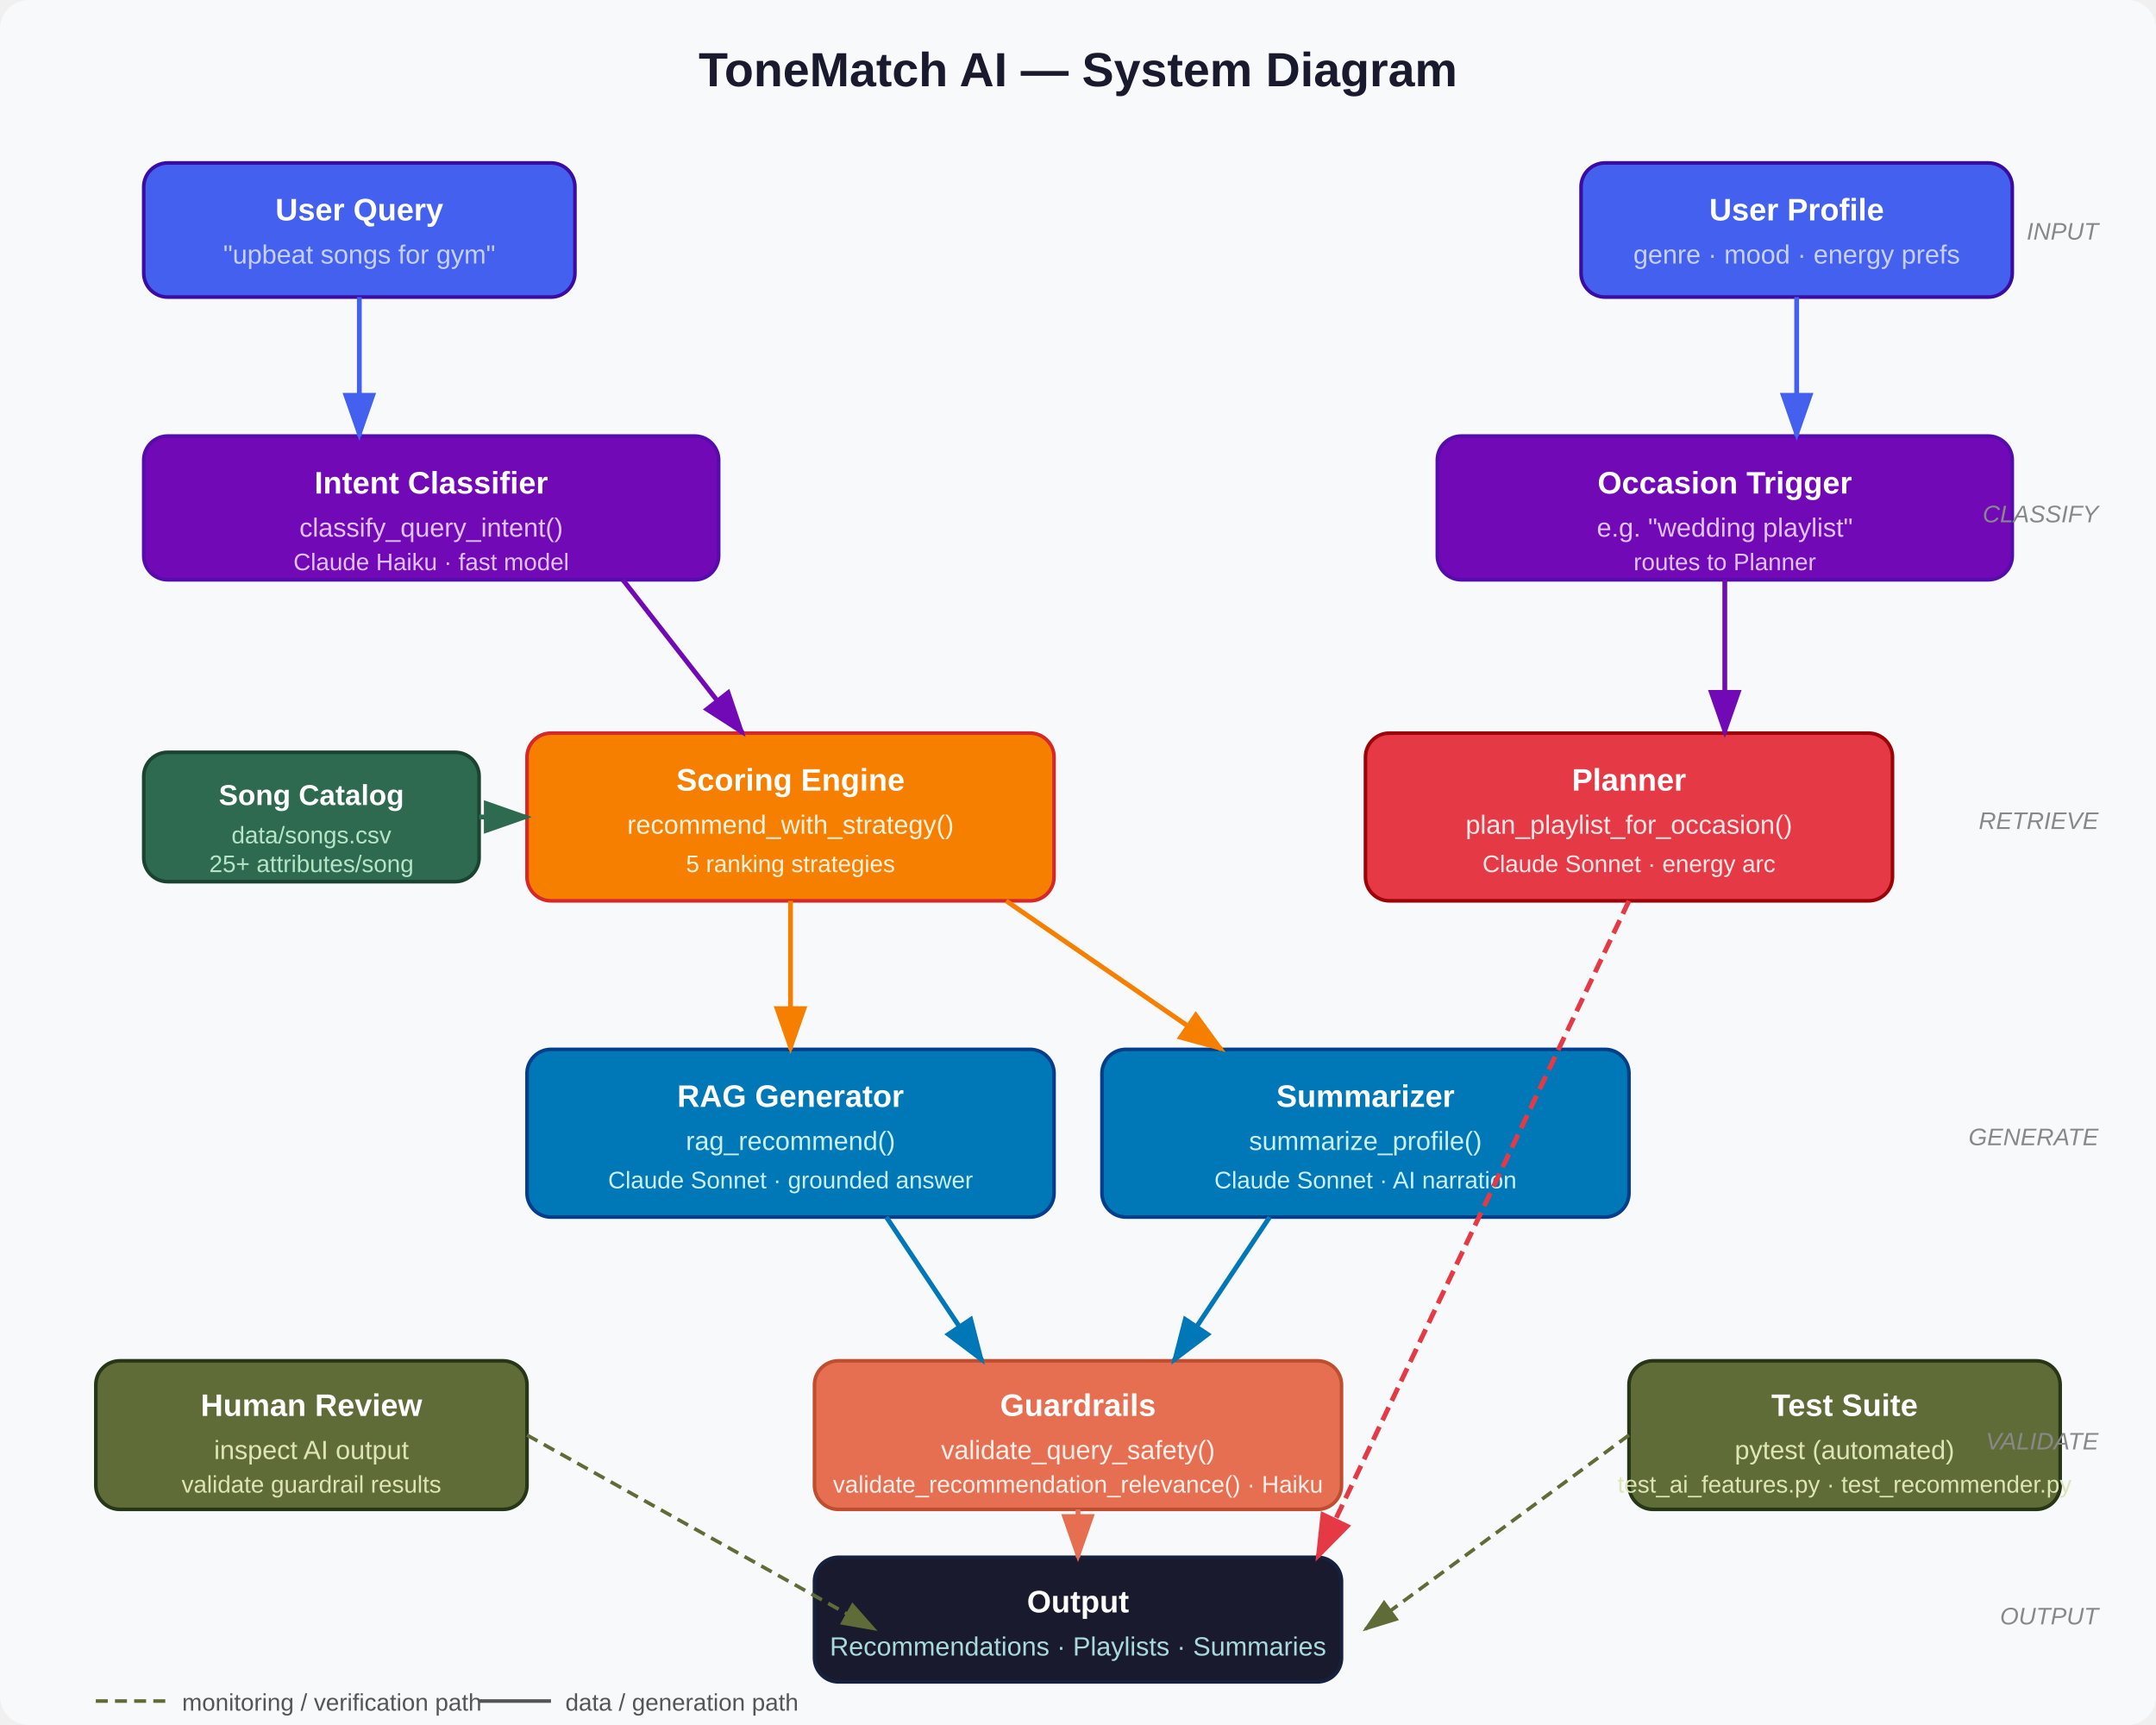
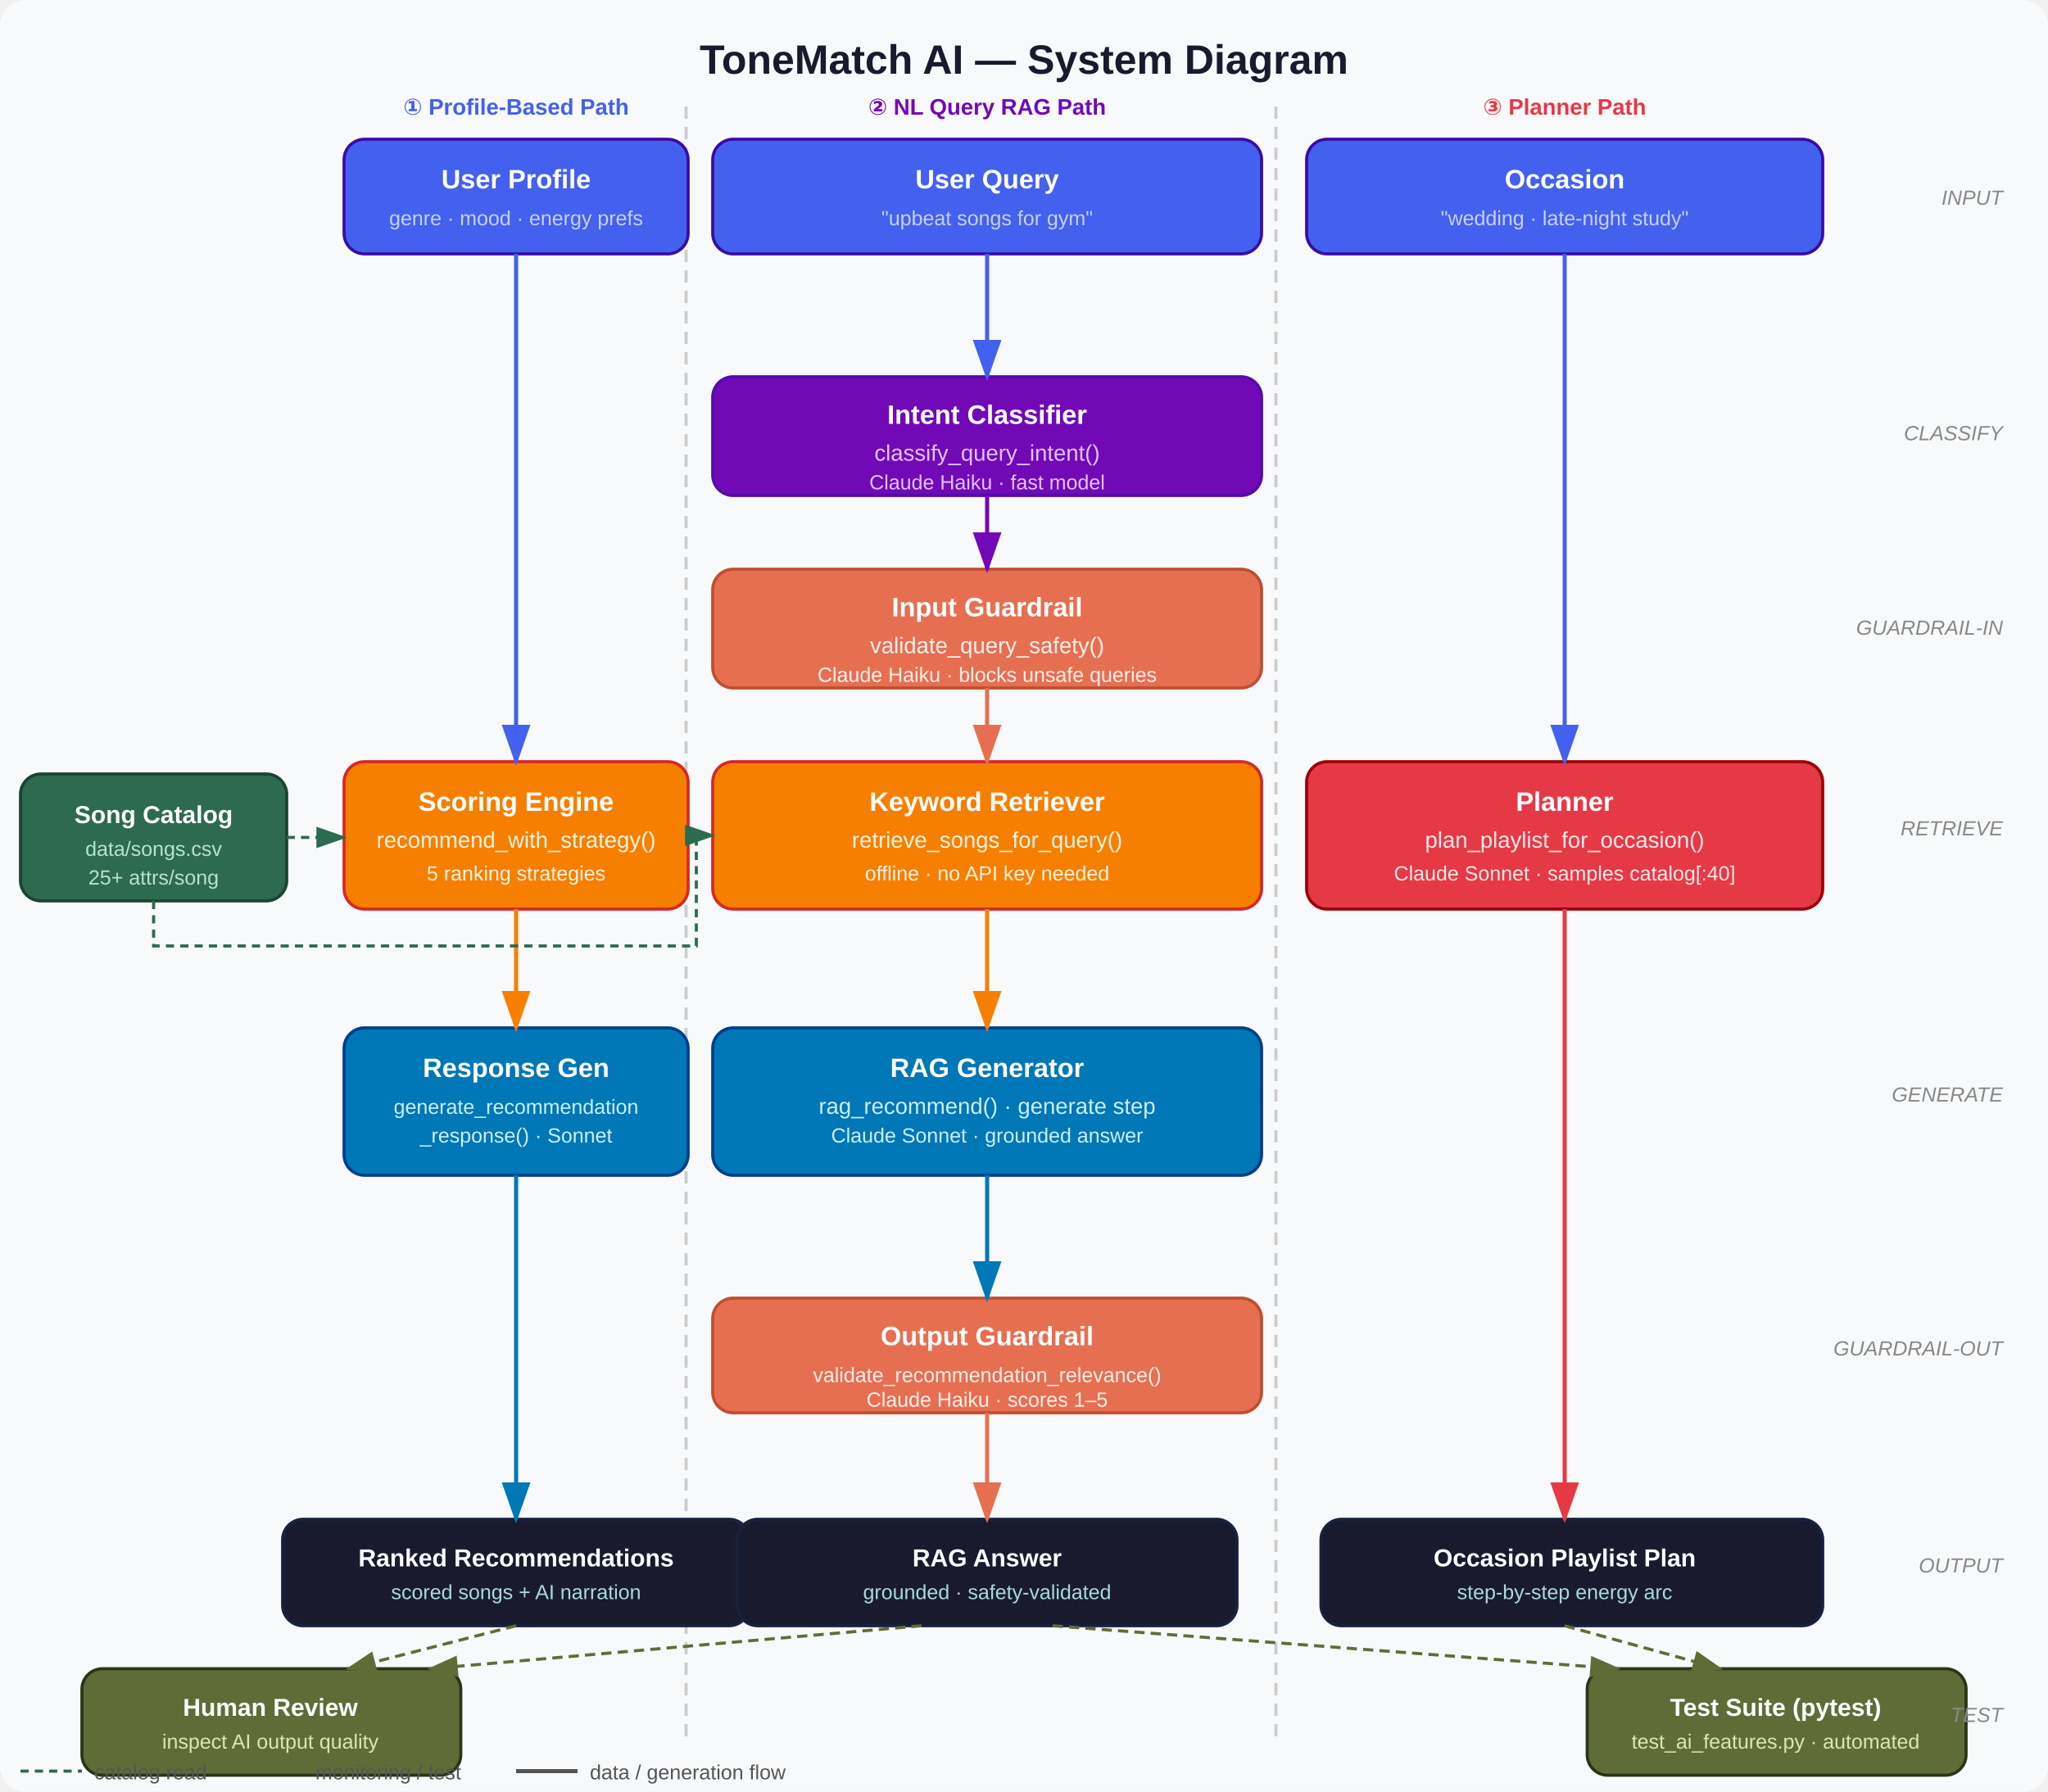
- <svg xmlns="http://www.w3.org/2000/svg" viewBox="0 0 900 720" width="900" height="720" font-family="'Segoe UI', Arial, sans-serif">
-   <rect width="900" height="720" fill="#f8f9fa" rx="12" />
-   <text x="450" y="36" text-anchor="middle" font-size="20" font-weight="bold" fill="#1a1a2e">ToneMatch AI — System Diagram</text>
-   <rect x="60" y="68" width="180" height="56" rx="10" fill="#4361ee" stroke="#3a0ca3" stroke-width="1.5" />
-   <text x="150" y="92" text-anchor="middle" font-size="13" font-weight="bold" fill="white">User Query</text>
-   <text x="150" y="110" text-anchor="middle" font-size="11" fill="#c8d0ff">"upbeat songs for gym"</text>
-   <rect x="660" y="68" width="180" height="56" rx="10" fill="#4361ee" stroke="#3a0ca3" stroke-width="1.5" />
-   <text x="750" y="92" text-anchor="middle" font-size="13" font-weight="bold" fill="white">User Profile</text>
-   <text x="750" y="110" text-anchor="middle" font-size="11" fill="#c8d0ff">genre · mood · energy prefs</text>
-   <rect x="60" y="182" width="240" height="60" rx="10" fill="#7209b7" stroke="#560bad" stroke-width="1.5" />
-   <text x="180" y="206" text-anchor="middle" font-size="13" font-weight="bold" fill="white">Intent Classifier</text>
-   <text x="180" y="224" text-anchor="middle" font-size="11" fill="#e0c3fc">classify_query_intent()</text>
-   <text x="180" y="238" text-anchor="middle" font-size="10" fill="#e0c3fc">Claude Haiku · fast model</text>
-   <rect x="600" y="182" width="240" height="60" rx="10" fill="#7209b7" stroke="#560bad" stroke-width="1.5" />
-   <text x="720" y="206" text-anchor="middle" font-size="13" font-weight="bold" fill="white">Occasion Trigger</text>
-   <text x="720" y="224" text-anchor="middle" font-size="11" fill="#e0c3fc">e.g. "wedding playlist"</text>
-   <text x="720" y="238" text-anchor="middle" font-size="10" fill="#e0c3fc">routes to Planner</text>
-   <rect x="220" y="306" width="220" height="70" rx="10" fill="#f77f00" stroke="#d62828" stroke-width="1.5" />
-   <text x="330" y="330" text-anchor="middle" font-size="13" font-weight="bold" fill="white">Scoring Engine</text>
-   <text x="330" y="348" text-anchor="middle" font-size="11" fill="#fff3e0">recommend_with_strategy()</text>
-   <text x="330" y="364" text-anchor="middle" font-size="10" fill="#fff3e0">5 ranking strategies</text>
-   <rect x="60" y="314" width="140" height="54" rx="10" fill="#2d6a4f" stroke="#1b4332" stroke-width="1.5" />
-   <text x="130" y="336" text-anchor="middle" font-size="12" font-weight="bold" fill="white">Song Catalog</text>
-   <text x="130" y="352" text-anchor="middle" font-size="10" fill="#b7e4c7">data/songs.csv</text>
-   <text x="130" y="364" text-anchor="middle" font-size="10" fill="#b7e4c7">25+ attributes/song</text>
-   <rect x="570" y="306" width="220" height="70" rx="10" fill="#e63946" stroke="#9d0208" stroke-width="1.5" />
-   <text x="680" y="330" text-anchor="middle" font-size="13" font-weight="bold" fill="white">Planner</text>
-   <text x="680" y="348" text-anchor="middle" font-size="11" fill="#ffe8e8">plan_playlist_for_occasion()</text>
-   <text x="680" y="364" text-anchor="middle" font-size="10" fill="#ffe8e8">Claude Sonnet · energy arc</text>
-   <rect x="220" y="438" width="220" height="70" rx="10" fill="#0077b6" stroke="#023e8a" stroke-width="1.5" />
-   <text x="330" y="462" text-anchor="middle" font-size="13" font-weight="bold" fill="white">RAG Generator</text>
-   <text x="330" y="480" text-anchor="middle" font-size="11" fill="#caf0f8">rag_recommend()</text>
-   <text x="330" y="496" text-anchor="middle" font-size="10" fill="#caf0f8">Claude Sonnet · grounded answer</text>
-   <rect x="460" y="438" width="220" height="70" rx="10" fill="#0077b6" stroke="#023e8a" stroke-width="1.5" />
-   <text x="570" y="462" text-anchor="middle" font-size="13" font-weight="bold" fill="white">Summarizer</text>
-   <text x="570" y="480" text-anchor="middle" font-size="11" fill="#caf0f8">summarize_profile()</text>
-   <text x="570" y="496" text-anchor="middle" font-size="10" fill="#caf0f8">Claude Sonnet · AI narration</text>
-   <rect x="340" y="568" width="220" height="62" rx="10" fill="#e76f51" stroke="#bf4e30" stroke-width="1.5" />
-   <text x="450" y="591" text-anchor="middle" font-size="13" font-weight="bold" fill="white">Guardrails</text>
-   <text x="450" y="609" text-anchor="middle" font-size="11" fill="#fff0eb">validate_query_safety()</text>
-   <text x="450" y="623" text-anchor="middle" font-size="10" fill="#fff0eb">validate_recommendation_relevance() · Haiku</text>
-   <rect x="340" y="650" width="220" height="52" rx="10" fill="#1a1a2e" stroke="#16213e" stroke-width="1.5" />
-   <text x="450" y="673" text-anchor="middle" font-size="13" font-weight="bold" fill="white">Output</text>
-   <text x="450" y="691" text-anchor="middle" font-size="11" fill="#a8dadc">Recommendations · Playlists · Summaries</text>
-   <rect x="680" y="568" width="180" height="62" rx="10" fill="#606c38" stroke="#283618" stroke-width="1.5" />
-   <text x="770" y="591" text-anchor="middle" font-size="13" font-weight="bold" fill="white">Test Suite</text>
-   <text x="770" y="609" text-anchor="middle" font-size="11" fill="#dde5b6">pytest (automated)</text>
-   <text x="770" y="623" text-anchor="middle" font-size="10" fill="#dde5b6">test_ai_features.py · test_recommender.py</text>
-   <rect x="40" y="568" width="180" height="62" rx="10" fill="#606c38" stroke="#283618" stroke-width="1.5" />
-   <text x="130" y="591" text-anchor="middle" font-size="13" font-weight="bold" fill="white">Human Review</text>
-   <text x="130" y="609" text-anchor="middle" font-size="11" fill="#dde5b6">inspect AI output</text>
-   <text x="130" y="623" text-anchor="middle" font-size="10" fill="#dde5b6">validate guardrail results</text>
-   <line x1="150" y1="124" x2="150" y2="182" stroke="#4361ee" stroke-width="2" marker-end="url(#arrow-blue)" />
-   <line x1="750" y1="124" x2="750" y2="182" stroke="#4361ee" stroke-width="2" marker-end="url(#arrow-blue)" />
-   <line x1="260" y1="242" x2="310" y2="306" stroke="#7209b7" stroke-width="2" marker-end="url(#arrow-purple)" />
-   <line x1="200" y1="341" x2="220" y2="341" stroke="#2d6a4f" stroke-width="2" marker-end="url(#arrow-green)" />
-   <line x1="720" y1="242" x2="720" y2="306" stroke="#7209b7" stroke-width="2" marker-end="url(#arrow-purple)" />
-   <line x1="330" y1="376" x2="330" y2="438" stroke="#f77f00" stroke-width="2" marker-end="url(#arrow-orange)" />
-   <line x1="420" y1="376" x2="510" y2="438" stroke="#f77f00" stroke-width="2" marker-end="url(#arrow-orange)" />
-   <line x1="680" y1="376" x2="550" y2="650" stroke="#e63946" stroke-width="2" stroke-dasharray="6,3" marker-end="url(#arrow-red)" />
-   <line x1="370" y1="508" x2="410" y2="568" stroke="#0077b6" stroke-width="2" marker-end="url(#arrow-teal)" />
-   <line x1="530" y1="508" x2="490" y2="568" stroke="#0077b6" stroke-width="2" marker-end="url(#arrow-teal)" />
-   <line x1="450" y1="630" x2="450" y2="650" stroke="#e76f51" stroke-width="2" marker-end="url(#arrow-coral)" />
-   <line x1="680" y1="599" x2="570" y2="680" stroke="#606c38" stroke-width="1.5" stroke-dasharray="5,3" marker-end="url(#arrow-olive)" />
-   <line x1="220" y1="599" x2="365" y2="680" stroke="#606c38" stroke-width="1.5" stroke-dasharray="5,3" marker-end="url(#arrow-olive)" />
+ <svg xmlns="http://www.w3.org/2000/svg" viewBox="0 0 1000 875" width="1000" height="875" font-family="'Segoe UI', Arial, sans-serif">
+   <rect width="1000" height="875" fill="#f8f9fa" rx="12" />
+   <text x="500" y="36" text-anchor="middle" font-size="20" font-weight="bold" fill="#1a1a2e">ToneMatch AI — System Diagram</text>
+   <line x1="335" y1="52" x2="335" y2="848" stroke="#ccc" stroke-width="1.5" stroke-dasharray="6,4" />
+   <line x1="623" y1="52" x2="623" y2="848" stroke="#ccc" stroke-width="1.5" stroke-dasharray="6,4" />
+   <text x="252" y="56" text-anchor="middle" font-size="11" font-weight="bold" fill="#4361ee">① Profile-Based Path</text>
+   <text x="482" y="56" text-anchor="middle" font-size="11" font-weight="bold" fill="#7209b7">② NL Query RAG Path</text>
+   <text x="764" y="56" text-anchor="middle" font-size="11" font-weight="bold" fill="#e63946">③ Planner Path</text>
  <defs>
-     <marker id="arrow-blue" markerWidth="10" markerHeight="7" refX="9" refY="3.5" orient="auto">
+     <marker id="a-blue" markerWidth="10" markerHeight="7" refX="9" refY="3.5" orient="auto">
      <polygon points="0 0, 10 3.5, 0 7" fill="#4361ee" />
    </marker>
-     <marker id="arrow-purple" markerWidth="10" markerHeight="7" refX="9" refY="3.5" orient="auto">
+     <marker id="a-purple" markerWidth="10" markerHeight="7" refX="9" refY="3.5" orient="auto">
      <polygon points="0 0, 10 3.5, 0 7" fill="#7209b7" />
    </marker>
-     <marker id="arrow-green" markerWidth="10" markerHeight="7" refX="9" refY="3.5" orient="auto">
+     <marker id="a-coral" markerWidth="10" markerHeight="7" refX="9" refY="3.5" orient="auto">
+       <polygon points="0 0, 10 3.5, 0 7" fill="#e76f51" />
+     </marker>
+     <marker id="a-orange" markerWidth="10" markerHeight="7" refX="9" refY="3.5" orient="auto">
+       <polygon points="0 0, 10 3.5, 0 7" fill="#f77f00" />
+     </marker>
+     <marker id="a-green" markerWidth="10" markerHeight="7" refX="9" refY="3.5" orient="auto">
      <polygon points="0 0, 10 3.5, 0 7" fill="#2d6a4f" />
    </marker>
-     <marker id="arrow-orange" markerWidth="10" markerHeight="7" refX="9" refY="3.5" orient="auto">
-       <polygon points="0 0, 10 3.5, 0 7" fill="#f77f00" />
+     <marker id="a-teal" markerWidth="10" markerHeight="7" refX="9" refY="3.5" orient="auto">
+       <polygon points="0 0, 10 3.5, 0 7" fill="#0077b6" />
    </marker>
-     <marker id="arrow-red" markerWidth="10" markerHeight="7" refX="9" refY="3.5" orient="auto">
+     <marker id="a-red" markerWidth="10" markerHeight="7" refX="9" refY="3.5" orient="auto">
      <polygon points="0 0, 10 3.5, 0 7" fill="#e63946" />
    </marker>
-     <marker id="arrow-teal" markerWidth="10" markerHeight="7" refX="9" refY="3.5" orient="auto">
-       <polygon points="0 0, 10 3.5, 0 7" fill="#0077b6" />
-     </marker>
-     <marker id="arrow-coral" markerWidth="10" markerHeight="7" refX="9" refY="3.5" orient="auto">
-       <polygon points="0 0, 10 3.5, 0 7" fill="#e76f51" />
-     </marker>
-     <marker id="arrow-olive" markerWidth="10" markerHeight="7" refX="9" refY="3.5" orient="auto">
+     <marker id="a-olive" markerWidth="10" markerHeight="7" refX="9" refY="3.5" orient="auto">
      <polygon points="0 0, 10 3.5, 0 7" fill="#606c38" />
    </marker>
  </defs>
-   <text x="876" y="100" text-anchor="end" font-size="10" fill="#888" font-style="italic">INPUT</text>
-   <text x="876" y="218" text-anchor="end" font-size="10" fill="#888" font-style="italic">CLASSIFY</text>
-   <text x="876" y="346" text-anchor="end" font-size="10" fill="#888" font-style="italic">RETRIEVE</text>
-   <text x="876" y="478" text-anchor="end" font-size="10" fill="#888" font-style="italic">GENERATE</text>
-   <text x="876" y="605" text-anchor="end" font-size="10" fill="#888" font-style="italic">VALIDATE</text>
-   <text x="876" y="678" text-anchor="end" font-size="10" fill="#888" font-style="italic">OUTPUT</text>
-   <line x1="40" y1="710" x2="70" y2="710" stroke="#606c38" stroke-width="1.5" stroke-dasharray="5,3" />
-   <text x="76" y="714" font-size="10" fill="#555">monitoring / verification path</text>
-   <line x1="200" y1="710" x2="230" y2="710" stroke="#555" stroke-width="1.5" />
-   <text x="236" y="714" font-size="10" fill="#555">data / generation path</text>
+   <rect x="168" y="68" width="168" height="56" rx="10" fill="#4361ee" stroke="#3a0ca3" stroke-width="1.5" />
+   <text x="252" y="92" text-anchor="middle" font-size="13" font-weight="bold" fill="white">User Profile</text>
+   <text x="252" y="110" text-anchor="middle" font-size="10" fill="#c8d0ff">genre · mood · energy prefs</text>
+   <rect x="348" y="68" width="268" height="56" rx="10" fill="#4361ee" stroke="#3a0ca3" stroke-width="1.5" />
+   <text x="482" y="92" text-anchor="middle" font-size="13" font-weight="bold" fill="white">User Query</text>
+   <text x="482" y="110" text-anchor="middle" font-size="10" fill="#c8d0ff">"upbeat songs for gym"</text>
+   <rect x="638" y="68" width="252" height="56" rx="10" fill="#4361ee" stroke="#3a0ca3" stroke-width="1.5" />
+   <text x="764" y="92" text-anchor="middle" font-size="13" font-weight="bold" fill="white">Occasion</text>
+   <text x="764" y="110" text-anchor="middle" font-size="10" fill="#c8d0ff">"wedding · late-night study"</text>
+   <rect x="348" y="184" width="268" height="58" rx="10" fill="#7209b7" stroke="#560bad" stroke-width="1.5" />
+   <text x="482" y="207" text-anchor="middle" font-size="13" font-weight="bold" fill="white">Intent Classifier</text>
+   <text x="482" y="225" text-anchor="middle" font-size="11" fill="#e0c3fc">classify_query_intent()</text>
+   <text x="482" y="239" text-anchor="middle" font-size="10" fill="#e0c3fc">Claude Haiku · fast model</text>
+   <rect x="348" y="278" width="268" height="58" rx="10" fill="#e76f51" stroke="#bf4e30" stroke-width="1.5" />
+   <text x="482" y="301" text-anchor="middle" font-size="13" font-weight="bold" fill="white">Input Guardrail</text>
+   <text x="482" y="319" text-anchor="middle" font-size="11" fill="#fff0eb">validate_query_safety()</text>
+   <text x="482" y="333" text-anchor="middle" font-size="10" fill="#fff0eb">Claude Haiku · blocks unsafe queries</text>
+   <rect x="10" y="378" width="130" height="62" rx="10" fill="#2d6a4f" stroke="#1b4332" stroke-width="1.5" />
+   <text x="75" y="402" text-anchor="middle" font-size="12" font-weight="bold" fill="white">Song Catalog</text>
+   <text x="75" y="418" text-anchor="middle" font-size="10" fill="#b7e4c7">data/songs.csv</text>
+   <text x="75" y="432" text-anchor="middle" font-size="10" fill="#b7e4c7">25+ attrs/song</text>
+   <rect x="168" y="372" width="168" height="72" rx="10" fill="#f77f00" stroke="#d62828" stroke-width="1.5" />
+   <text x="252" y="396" text-anchor="middle" font-size="13" font-weight="bold" fill="white">Scoring Engine</text>
+   <text x="252" y="414" text-anchor="middle" font-size="11" fill="#fff3e0">recommend_with_strategy()</text>
+   <text x="252" y="430" text-anchor="middle" font-size="10" fill="#fff3e0">5 ranking strategies</text>
+   <rect x="348" y="372" width="268" height="72" rx="10" fill="#f77f00" stroke="#d62828" stroke-width="1.5" />
+   <text x="482" y="396" text-anchor="middle" font-size="13" font-weight="bold" fill="white">Keyword Retriever</text>
+   <text x="482" y="414" text-anchor="middle" font-size="11" fill="#fff3e0">retrieve_songs_for_query()</text>
+   <text x="482" y="430" text-anchor="middle" font-size="10" fill="#fff3e0">offline · no API key needed</text>
+   <rect x="638" y="372" width="252" height="72" rx="10" fill="#e63946" stroke="#9d0208" stroke-width="1.5" />
+   <text x="764" y="396" text-anchor="middle" font-size="13" font-weight="bold" fill="white">Planner</text>
+   <text x="764" y="414" text-anchor="middle" font-size="11" fill="#ffe8e8">plan_playlist_for_occasion()</text>
+   <text x="764" y="430" text-anchor="middle" font-size="10" fill="#ffe8e8">Claude Sonnet · samples catalog[:40]</text>
+   <rect x="168" y="502" width="168" height="72" rx="10" fill="#0077b6" stroke="#023e8a" stroke-width="1.5" />
+   <text x="252" y="526" text-anchor="middle" font-size="13" font-weight="bold" fill="white">Response Gen</text>
+   <text x="252" y="544" text-anchor="middle" font-size="10" fill="#caf0f8">generate_recommendation</text>
+   <text x="252" y="558" text-anchor="middle" font-size="10" fill="#caf0f8">_response() · Sonnet</text>
+   <rect x="348" y="502" width="268" height="72" rx="10" fill="#0077b6" stroke="#023e8a" stroke-width="1.5" />
+   <text x="482" y="526" text-anchor="middle" font-size="13" font-weight="bold" fill="white">RAG Generator</text>
+   <text x="482" y="544" text-anchor="middle" font-size="11" fill="#caf0f8">rag_recommend() · generate step</text>
+   <text x="482" y="558" text-anchor="middle" font-size="10" fill="#caf0f8">Claude Sonnet · grounded answer</text>
+   <rect x="348" y="634" width="268" height="56" rx="10" fill="#e76f51" stroke="#bf4e30" stroke-width="1.5" />
+   <text x="482" y="657" text-anchor="middle" font-size="13" font-weight="bold" fill="white">Output Guardrail</text>
+   <text x="482" y="675" text-anchor="middle" font-size="10" fill="#fff0eb">validate_recommendation_relevance()</text>
+   <text x="482" y="687" text-anchor="middle" font-size="10" fill="#fff0eb">Claude Haiku · scores 1–5</text>
+   <rect x="138" y="742" width="228" height="52" rx="10" fill="#1a1a2e" stroke="#16213e" stroke-width="1.5" />
+   <text x="252" y="765" text-anchor="middle" font-size="12" font-weight="bold" fill="white">Ranked Recommendations</text>
+   <text x="252" y="781" text-anchor="middle" font-size="10" fill="#a8dadc">scored songs + AI narration</text>
+   <rect x="360" y="742" width="244" height="52" rx="10" fill="#1a1a2e" stroke="#16213e" stroke-width="1.5" />
+   <text x="482" y="765" text-anchor="middle" font-size="12" font-weight="bold" fill="white">RAG Answer</text>
+   <text x="482" y="781" text-anchor="middle" font-size="10" fill="#a8dadc">grounded · safety-validated</text>
+   <rect x="645" y="742" width="245" height="52" rx="10" fill="#1a1a2e" stroke="#16213e" stroke-width="1.5" />
+   <text x="764" y="765" text-anchor="middle" font-size="12" font-weight="bold" fill="white">Occasion Playlist Plan</text>
+   <text x="764" y="781" text-anchor="middle" font-size="10" fill="#a8dadc">step-by-step energy arc</text>
+   <rect x="40" y="815" width="185" height="52" rx="10" fill="#606c38" stroke="#283618" stroke-width="1.5" />
+   <text x="132" y="838" text-anchor="middle" font-size="12" font-weight="bold" fill="white">Human Review</text>
+   <text x="132" y="854" text-anchor="middle" font-size="10" fill="#dde5b6">inspect AI output quality</text>
+   <rect x="775" y="815" width="185" height="52" rx="10" fill="#606c38" stroke="#283618" stroke-width="1.5" />
+   <text x="867" y="838" text-anchor="middle" font-size="12" font-weight="bold" fill="white">Test Suite (pytest)</text>
+   <text x="867" y="854" text-anchor="middle" font-size="10" fill="#dde5b6">test_ai_features.py · automated</text>
+   <line x1="252" y1="124" x2="252" y2="372" stroke="#4361ee" stroke-width="2" marker-end="url(#a-blue)" />
+   <line x1="252" y1="444" x2="252" y2="502" stroke="#f77f00" stroke-width="2" marker-end="url(#a-orange)" />
+   <line x1="252" y1="574" x2="252" y2="742" stroke="#0077b6" stroke-width="2" marker-end="url(#a-teal)" />
+   <line x1="482" y1="124" x2="482" y2="184" stroke="#4361ee" stroke-width="2" marker-end="url(#a-blue)" />
+   <line x1="482" y1="242" x2="482" y2="278" stroke="#7209b7" stroke-width="2" marker-end="url(#a-purple)" />
+   <line x1="482" y1="336" x2="482" y2="372" stroke="#e76f51" stroke-width="2" marker-end="url(#a-coral)" />
+   <line x1="482" y1="444" x2="482" y2="502" stroke="#f77f00" stroke-width="2" marker-end="url(#a-orange)" />
+   <line x1="482" y1="574" x2="482" y2="634" stroke="#0077b6" stroke-width="2" marker-end="url(#a-teal)" />
+   <line x1="482" y1="690" x2="482" y2="742" stroke="#e76f51" stroke-width="2" marker-end="url(#a-coral)" />
+   <line x1="764" y1="124" x2="764" y2="372" stroke="#4361ee" stroke-width="2" marker-end="url(#a-blue)" />
+   <line x1="764" y1="444" x2="764" y2="742" stroke="#e63946" stroke-width="2" marker-end="url(#a-red)" />
+   <line x1="140" y1="409" x2="168" y2="409" stroke="#2d6a4f" stroke-width="1.5" stroke-dasharray="4,3" marker-end="url(#a-green)" />
+   <path d="M 75 440 L 75 462 L 340 462 L 340 408 L 348 408" fill="none" stroke="#2d6a4f" stroke-width="1.5" stroke-dasharray="4,3" marker-end="url(#a-green)" />
+   <line x1="252" y1="794" x2="170" y2="815" stroke="#606c38" stroke-width="1.5" stroke-dasharray="5,3" marker-end="url(#a-olive)" />
+   <line x1="450" y1="794" x2="210" y2="815" stroke="#606c38" stroke-width="1.5" stroke-dasharray="5,3" marker-end="url(#a-olive)" />
+   <line x1="764" y1="794" x2="840" y2="815" stroke="#606c38" stroke-width="1.5" stroke-dasharray="5,3" marker-end="url(#a-olive)" />
+   <line x1="514" y1="794" x2="790" y2="815" stroke="#606c38" stroke-width="1.5" stroke-dasharray="5,3" marker-end="url(#a-olive)" />
+   <text x="978" y="100" text-anchor="end" font-size="10" fill="#888" font-style="italic">INPUT</text>
+   <text x="978" y="215" text-anchor="end" font-size="10" fill="#888" font-style="italic">CLASSIFY</text>
+   <text x="978" y="310" text-anchor="end" font-size="10" fill="#888" font-style="italic">GUARDRAIL-IN</text>
+   <text x="978" y="408" text-anchor="end" font-size="10" fill="#888" font-style="italic">RETRIEVE</text>
+   <text x="978" y="538" text-anchor="end" font-size="10" fill="#888" font-style="italic">GENERATE</text>
+   <text x="978" y="662" text-anchor="end" font-size="10" fill="#888" font-style="italic">GUARDRAIL-OUT</text>
+   <text x="978" y="768" text-anchor="end" font-size="10" fill="#888" font-style="italic">OUTPUT</text>
+   <text x="978" y="841" text-anchor="end" font-size="10" fill="#888" font-style="italic">TEST</text>
+   <line x1="10" y1="865" x2="40" y2="865" stroke="#2d6a4f" stroke-width="1.5" stroke-dasharray="4,3" />
+   <text x="46" y="869" font-size="10" fill="#555">catalog read</text>
+   <line x1="118" y1="865" x2="148" y2="865" stroke="#606c38" stroke-width="1.5" stroke-dasharray="5,3" />
+   <text x="154" y="869" font-size="10" fill="#555">monitoring / test</text>
+   <line x1="252" y1="865" x2="282" y2="865" stroke="#555" stroke-width="2" />
+   <text x="288" y="869" font-size="10" fill="#555">data / generation flow</text>
</svg>
